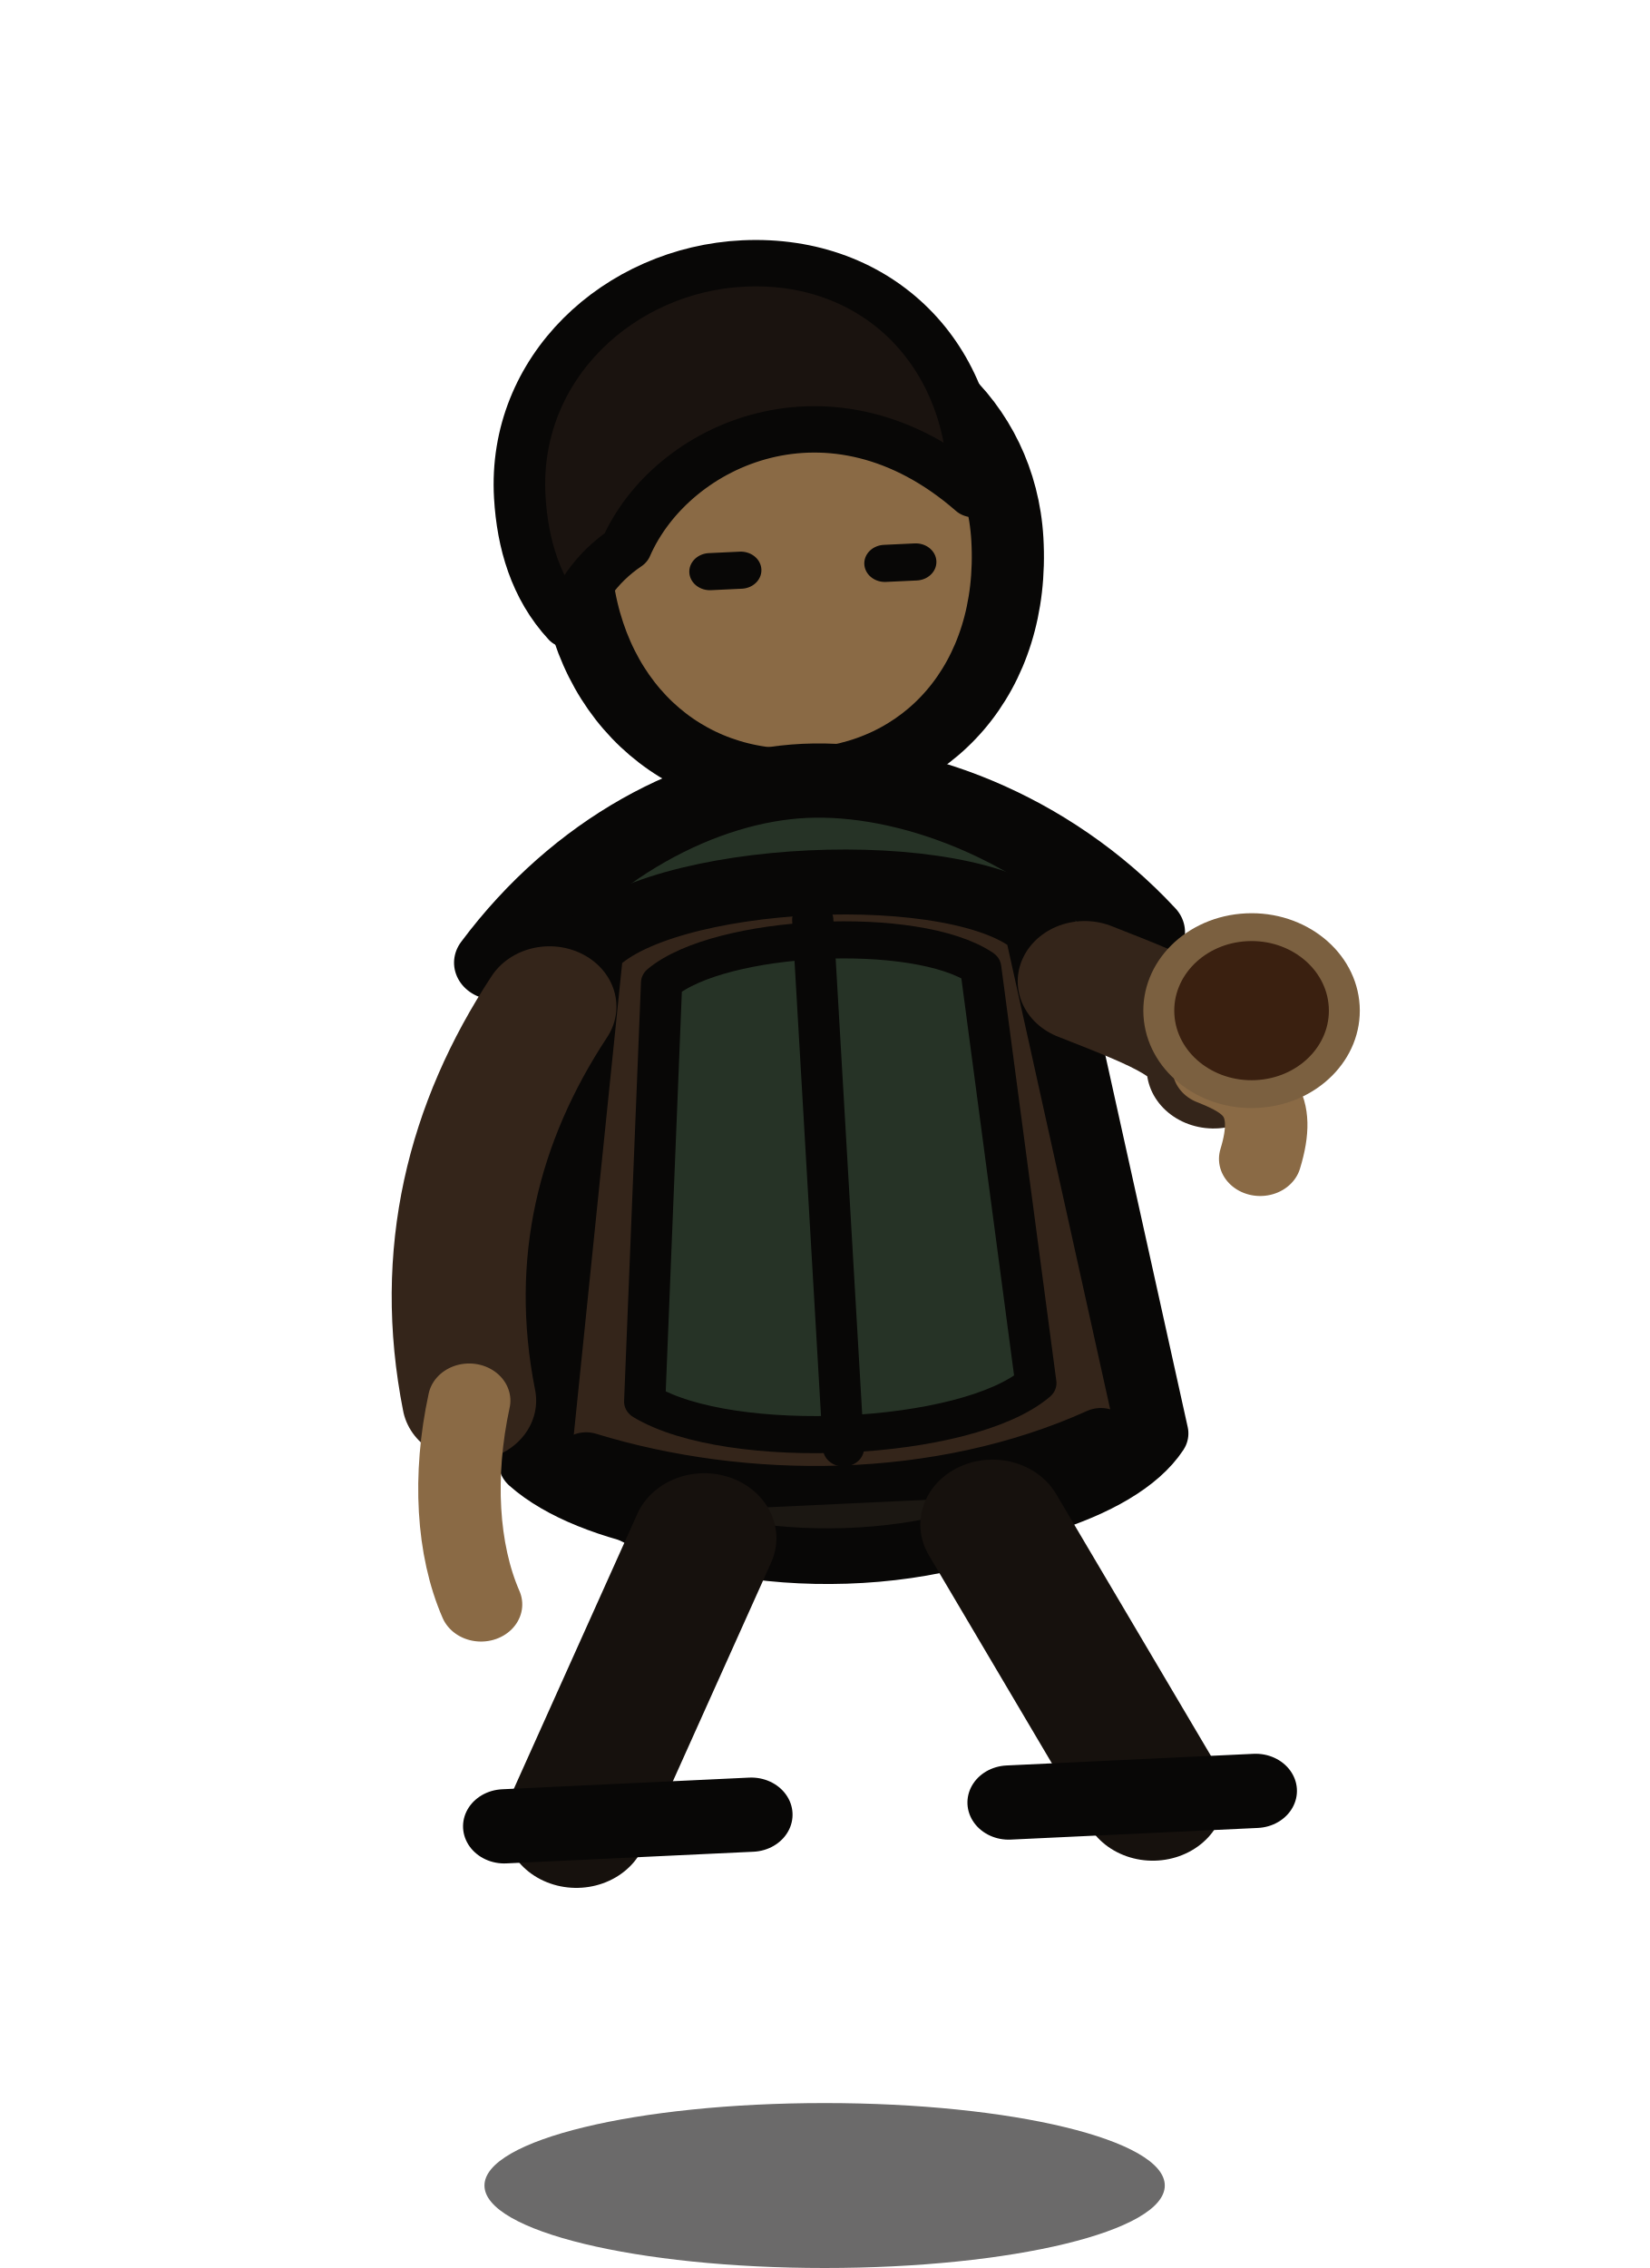
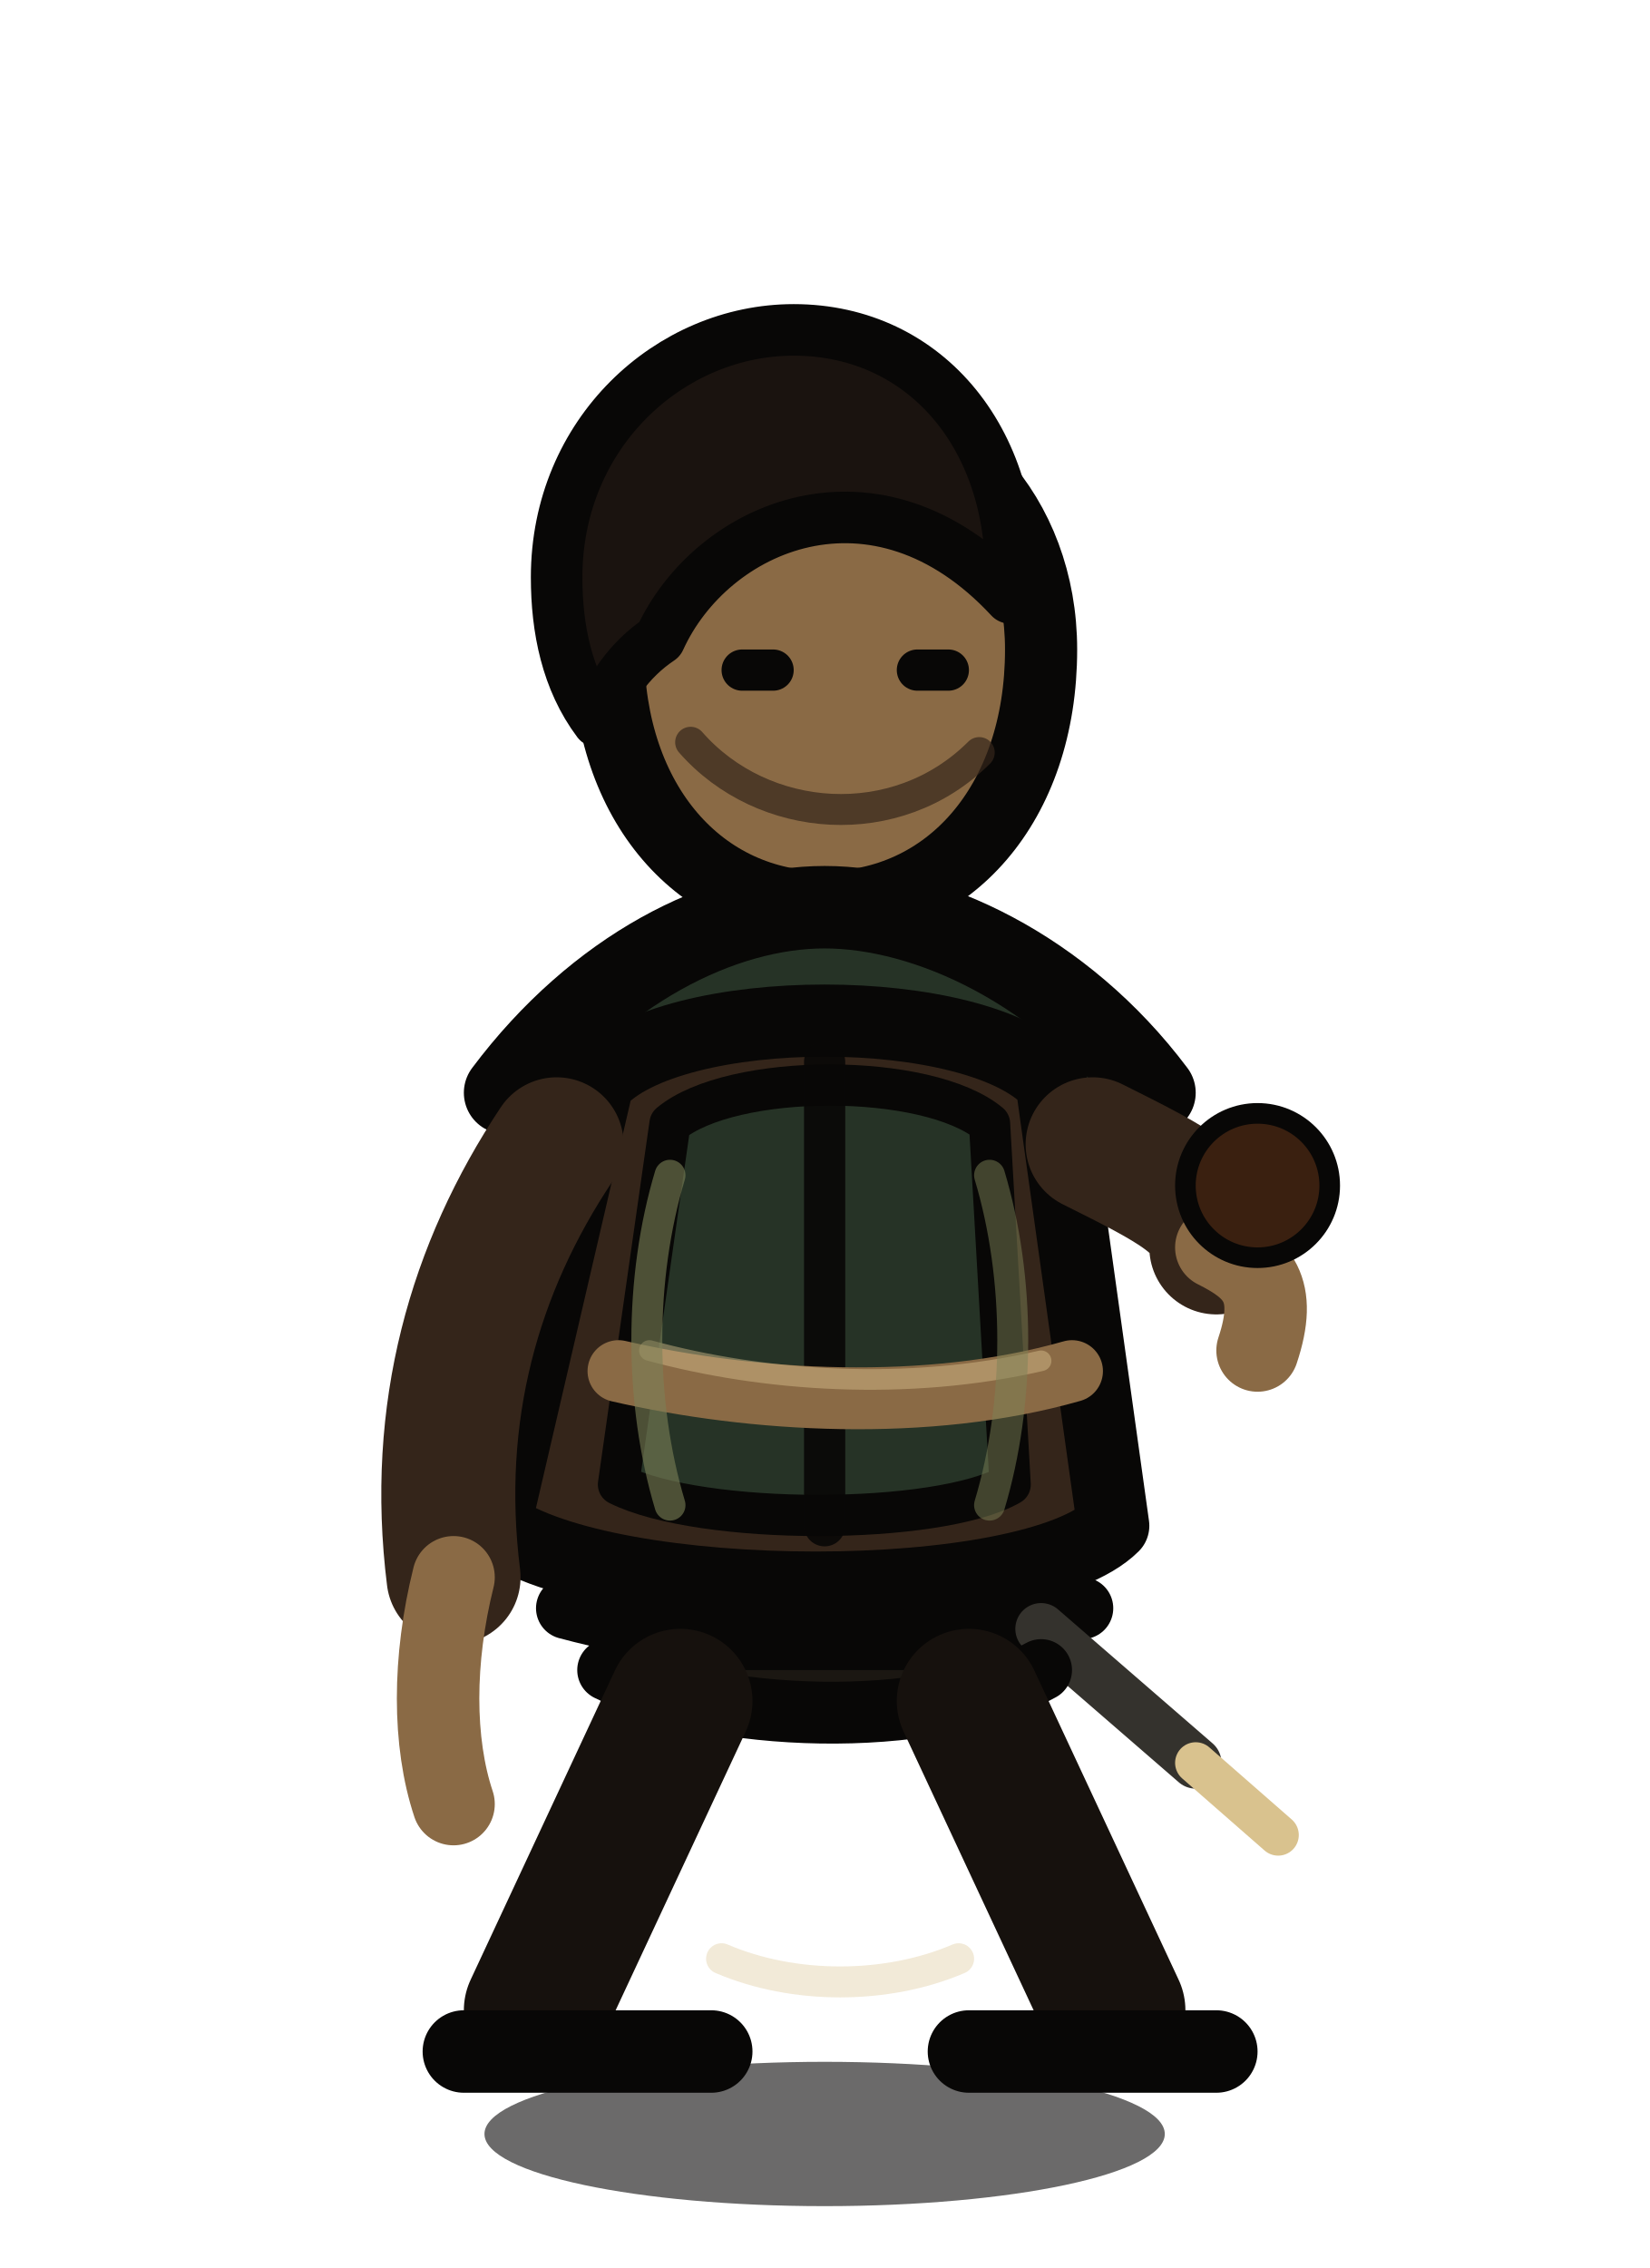
<svg xmlns="http://www.w3.org/2000/svg" width="160" height="220" viewBox="0 0 160 220">
-   <ellipse cx="80" cy="212" rx="33" ry="8" fill="#080706" opacity="0.60" />
-   <g stroke="#080706" stroke-linecap="round" stroke-linejoin="round" transform="translate(0 10) scale(1 0.90) rotate(-3 80 110)">
-     <path d="M80 25c-12 0-21 10-21 23 0 15 9 25 21 25s21-10 21-25c0-13-9-23-21-23z" fill="#8a6a45" stroke-width="7" />
-     <path d="M64 47c5-11 21-18 34-4 1-15-8-26-21-26-12 0-23 10-23 24 0 5 1 10 4 14 1-3 3-6 6-8z" fill="#1a130f" stroke-width="5" />
-     <path d="M72 50h3m14 0h3" stroke-width="4" />
-     <path d="M72 71v12h16V71" fill="#8a6a45" stroke-width="5" />
-     <path d="M49 91c9-12 21-18 31-18s23 6 32 18" fill="#263326" stroke-width="8" />
-     <path d="M58 90c7-8 37-8 44 0l8 55c-8 12-49 12-60 0z" fill="#34251a" stroke-width="7" />
-     <path d="M65 94c6-5 25-5 31 0l3 45c-7 6-30 6-38 0z" fill="#263326" stroke-width="4" />
-     <path d="M80 88v57" fill="none" stroke-width="4" />
-     <path d="M106 96c8 4 12 6 12 10" fill="none" stroke="#34251a" stroke-width="13" />
-     <path d="M118 106c4 2 6 4 4 10" fill="none" stroke="#8a6a45" stroke-width="8" />
-     <circle cx="122" cy="100" r="9" fill="#3a2010" stroke="#7b6040" stroke-width="3" />
-     <path d="M54 96c-8 12-12 26-10 42" fill="none" stroke="#34251a" stroke-width="13" />
-     <path d="M44 138c-2 8-2 16 0 22" fill="none" stroke="#8a6a45" stroke-width="8" />
-     <path d="M55 145c15 6 34 7 50 0" fill="none" stroke-width="6" />
-     <path d="M59 151c10 7 31 8 42 0" fill="#1b1712" stroke-width="6" />
-     <path d="M66 154l-14 30" fill="none" stroke="#16110d" stroke-width="14" />
-     <path d="M94 154l14 30" fill="none" stroke="#16110d" stroke-width="14" />
-     <path d="M45 184h24" stroke-width="8" />
-     <path d="M94 184h24" stroke-width="8" />
+   <g id="grounded-shadow">
+     <ellipse cx="80" cy="207" rx="33" ry="7" fill="#080706" opacity="0.60" />
+   </g>
+   <g id="human-survivor" stroke="#080706" stroke-linecap="round" stroke-linejoin="round">
+     <path d="M80 40c-12 0-21 10-21 23 0 15 9 25 21 25s21-10 21-25c0-13-9-23-21-23z" fill="#8a6a45" stroke-width="7" />
+     <path d="M64 62c5-11 21-18 34-4 1-15-8-26-21-26-12 0-23 10-23 24 0 5 1 10 4 14 1-3 3-6 6-8z" fill="#1a130f" stroke-width="5" />
+     <path d="M67 72c7 8 20 9 28 1" fill="none" stroke="#34251a" stroke-width="3" opacity="0.7" />
+     <path d="M72 65h3m14 0h3" fill="none" stroke="#080706" stroke-width="4" />
+     <path d="M72 86v12h16V86" fill="#8a6a45" stroke-width="5" />
+     <path d="M49 106c9-12 21-18 31-18s23 6 32 18" fill="#263326" stroke-width="8" />
+     <path d="M58 105c7-8 37-8 44 0l6 43c-8 8-49 8-60 0z" fill="#34251a" stroke-width="7" />
+     <path d="M65 109c6-5 25-5 31 0l2 35c-7 4-30 4-38 0z" fill="#263326" stroke-width="4" />
+     <path d="M80 103v45" fill="none" stroke="#080706" stroke-width="4" opacity="0.9" />
+     <path d="M60 133c13 3 30 4 44 0" fill="none" stroke="#8a6a45" stroke-width="6" />
+     <path d="M63 131c11 3 25 4 38 1" fill="none" stroke="#d9c28e" stroke-width="2" opacity="0.45" />
+     <path d="M106 111c8 4 12 6 12 10" fill="none" stroke="#34251a" stroke-width="13" />
+     <path d="M118 121c4 2 6 4 4 10" fill="none" stroke="#8a6a45" stroke-width="8" />
+     <circle cx="122" cy="115" r="7" fill="#3a2010" stroke="#080706" stroke-width="2" />
+     <path d="M54 111c-8 12-12 26-10 42" fill="none" stroke="#34251a" stroke-width="13" />
+     <path d="M44 153c-2 8-2 16 0 22" fill="none" stroke="#8a6a45" stroke-width="8" />
+     <path d="M55 156c15 4 34 5 50 0" fill="none" stroke="#080706" stroke-width="6" />
+     <path d="M101 158l15 13" fill="none" stroke="#34322d" stroke-width="5" />
+     <path d="M116 171l8 7" fill="none" stroke="#d9c28e" stroke-width="4" />
+     <path d="M59 162c10 5 31 6 42 0" fill="#1b1712" stroke-width="6" />
+     <path d="M66 165l-14 30" fill="none" stroke="#16110d" stroke-width="14" />
+     <path d="M94 165l14 30" fill="none" stroke="#16110d" stroke-width="14" />
+     <path d="M45 199h24" stroke="#080706" stroke-width="8" />
+     <path d="M94 199h24" stroke="#080706" stroke-width="8" />
+     <path d="M65 114c-3 10-3 22 0 32" fill="none" stroke="#7b8156" stroke-width="3" opacity="0.6" />
+     <path d="M96 114c3 10 3 22 0 32" fill="none" stroke="#7b8156" stroke-width="3" opacity="0.5" />
+     <path d="M70 190c7 3 16 3 23 0" fill="none" stroke="#d9c28e" stroke-width="3" opacity="0.35" />
  </g>
</svg>
